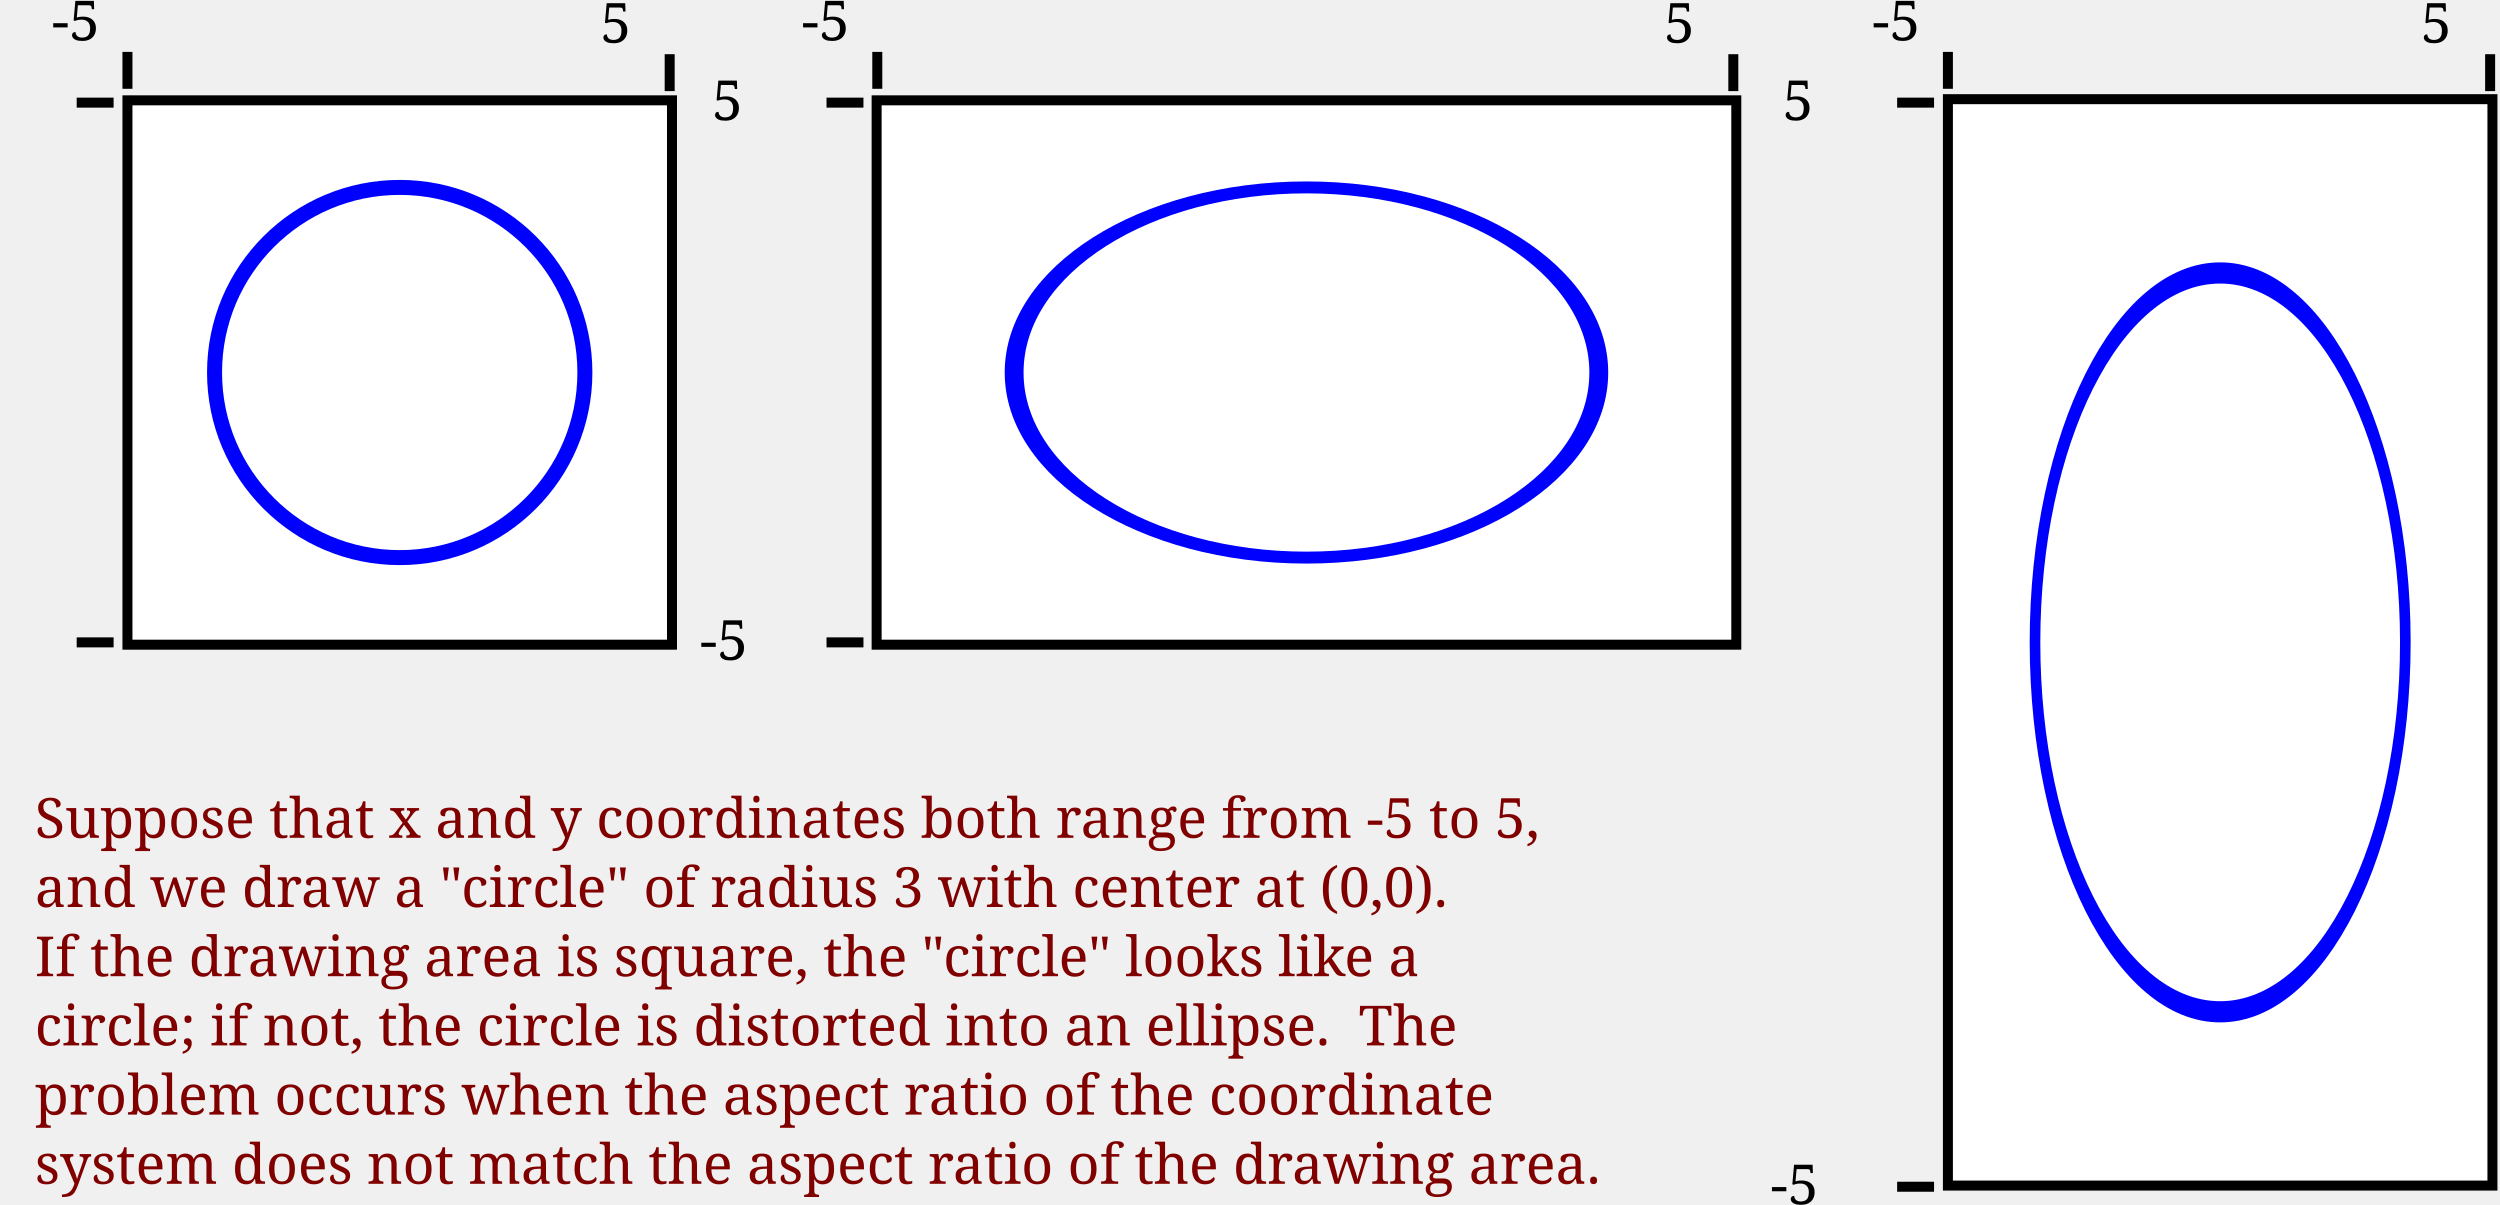
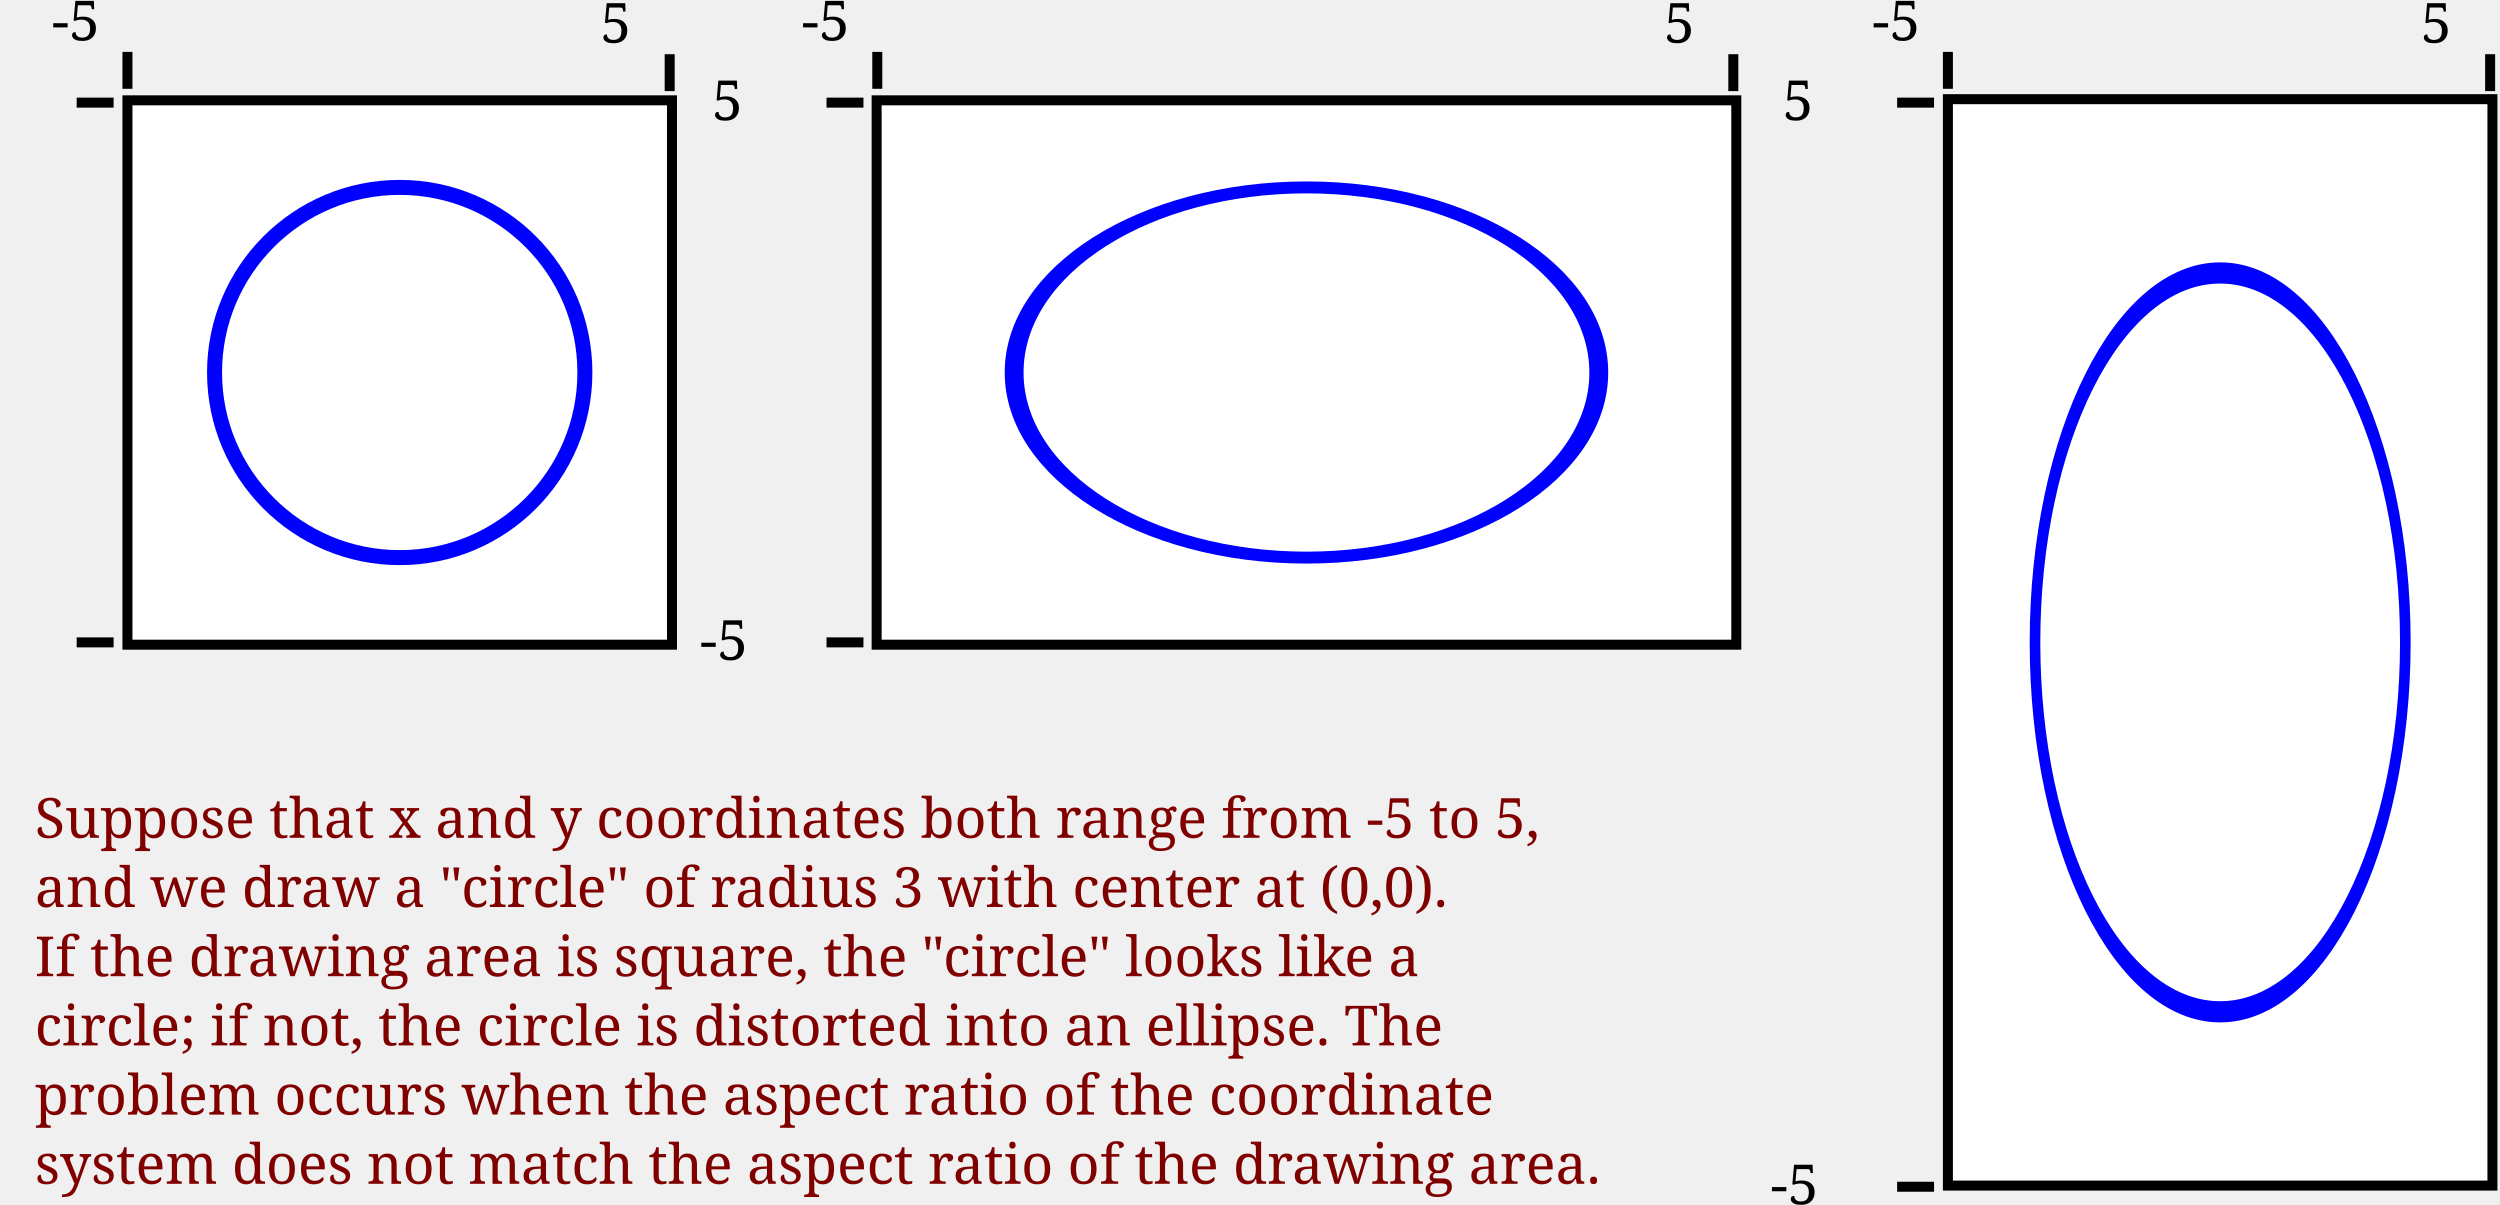
<svg xmlns="http://www.w3.org/2000/svg" width="500" height="241" id="svg2" version="1.1">
  <defs id="defs4" />
  <g id="layer1" transform="translate(-1.881835,-1.965701)">
    <g id="g4103" transform="matrix(0.9229408,0,0,0.9226398,-53.38555,-108.5284)">
      <rect y="141.507" x="87.5" height="118" width="118" id="rect2985" style="color:#000000;fill:#ffffff;stroke:#000000;stroke-width:2.167;stroke-linecap:butt;stroke-linejoin:miter;stroke-miterlimit:4;stroke-opacity:1;stroke-dasharray:none;stroke-dashoffset:0;marker:none;visibility:visible;display:inline;overflow:visible;enable-background:accumulate" />
      <text id="text2987" y="128.507" x="87.25" style="font-size:12px;font-style:normal;font-variant:normal;font-weight:normal;font-stretch:normal;text-align:center;line-height:125%;letter-spacing:0px;word-spacing:0px;text-anchor:middle;fill:#000000;fill-opacity:1;stroke:none;font-family:Serif;-inkscape-font-specification:Serif" xml:space="preserve">
        <tspan y="128.507" x="87.25" id="tspan2989">-5</tspan>
      </text>
      <text id="text2991" y="129.007" x="204.25" style="font-size:12px;font-style:normal;font-variant:normal;font-weight:normal;font-stretch:normal;text-align:center;line-height:125%;letter-spacing:0px;word-spacing:0px;text-anchor:middle;fill:#000000;fill-opacity:1;stroke:none;font-family:Serif;-inkscape-font-specification:Serif" xml:space="preserve">
        <tspan y="129.007" x="204.25" id="tspan2993">5</tspan>
      </text>
      <text id="text2987-3" y="262.796" x="65.202" style="font-size:12px;font-style:normal;font-variant:normal;font-weight:normal;font-stretch:normal;text-align:center;line-height:125%;letter-spacing:0px;word-spacing:0px;text-anchor:middle;fill:#000000;fill-opacity:1;stroke:none;font-family:Serif;-inkscape-font-specification:Serif" xml:space="preserve">
        <tspan y="262.796" x="65.202" id="tspan2989-0">-5</tspan>
      </text>
      <text id="text2991-2" y="145.796" x="65.956" style="font-size:12px;font-style:normal;font-variant:normal;font-weight:normal;font-stretch:normal;text-align:center;line-height:125%;letter-spacing:0px;word-spacing:0px;text-anchor:middle;fill:#000000;fill-opacity:1;stroke:none;font-family:Serif;-inkscape-font-specification:Serif" xml:space="preserve">
        <tspan y="145.796" x="65.956" id="tspan2993-1">5</tspan>
      </text>
      <path id="path3037" d="m 76.5,142.007 8,0" style="fill:none;stroke:#000000;stroke-width:2.167;stroke-linecap:butt;stroke-linejoin:miter;stroke-miterlimit:4;stroke-opacity:1;stroke-dasharray:none" />
      <path id="path3037-2" d="m 76.5,259.007 8,0" style="fill:none;stroke:#000000;stroke-width:2.167;stroke-linecap:butt;stroke-linejoin:miter;stroke-miterlimit:4;stroke-opacity:1;stroke-dasharray:none" />
      <path id="path3037-4" d="m 87.5,131.007 0,8" style="fill:none;stroke:#000000;stroke-width:2.167;stroke-linecap:butt;stroke-linejoin:miter;stroke-miterlimit:4;stroke-opacity:1;stroke-dasharray:none" />
      <path id="path3037-4-0" d="m 205,131.507 0,8" style="fill:none;stroke:#000000;stroke-width:2.167;stroke-linecap:butt;stroke-linejoin:miter;stroke-miterlimit:4;stroke-opacity:1;stroke-dasharray:none" />
      <path transform="matrix(1.142349,0,0,1.142349,-39.27447,-57.07829)" d="m 197.75,225.487 c 0,19.399 -15.726,35.125 -35.125,35.125 -19.399,0 -35.125,-15.726 -35.125,-35.125 0,-19.399 15.726,-35.125 35.125,-35.125 19.399,0 35.125,15.726 35.125,35.125 z" id="path3861" style="color:#000000;fill:none;stroke:#0000ff;stroke-width:2.846;stroke-linecap:butt;stroke-linejoin:miter;stroke-miterlimit:4;stroke-opacity:1;stroke-dasharray:none;stroke-dashoffset:0;marker:none;visibility:visible;display:inline;overflow:visible;enable-background:accumulate" />
      <rect y="141.507" x="249.845" height="118" width="186.289" id="rect2985-1" style="color:#000000;fill:#ffffff;stroke:#000000;stroke-width:2.167;stroke-linecap:butt;stroke-linejoin:miter;stroke-miterlimit:4;stroke-opacity:1;stroke-dasharray:none;stroke-dashoffset:0;marker:none;visibility:visible;display:inline;overflow:visible;enable-background:accumulate" />
      <text id="text2987-34" y="128.507" x="249.74" style="font-size:12px;font-style:normal;font-variant:normal;font-weight:normal;font-stretch:normal;text-align:center;line-height:125%;letter-spacing:0px;word-spacing:0px;text-anchor:middle;fill:#000000;fill-opacity:1;stroke:none;font-family:Serif;-inkscape-font-specification:Serif" xml:space="preserve">
        <tspan y="128.507" x="249.74" id="tspan2989-7">-5</tspan>
      </text>
      <text id="text2991-3" y="129.007" x="434.74" style="font-size:12px;font-style:normal;font-variant:normal;font-weight:normal;font-stretch:normal;text-align:center;line-height:125%;letter-spacing:0px;word-spacing:0px;text-anchor:middle;fill:#000000;fill-opacity:1;stroke:none;font-family:Serif;-inkscape-font-specification:Serif" xml:space="preserve">
        <tspan y="129.007" x="434.74" id="tspan2993-6">5</tspan>
      </text>
      <text id="text2987-3-9" y="262.796" x="227.692" style="font-size:12px;font-style:normal;font-variant:normal;font-weight:normal;font-stretch:normal;text-align:center;line-height:125%;letter-spacing:0px;word-spacing:0px;text-anchor:middle;fill:#000000;fill-opacity:1;stroke:none;font-family:Serif;-inkscape-font-specification:Serif" xml:space="preserve">
        <tspan y="262.796" x="227.692" id="tspan2989-0-4">-5</tspan>
      </text>
      <text id="text2991-2-8" y="145.796" x="228.446" style="font-size:12px;font-style:normal;font-variant:normal;font-weight:normal;font-stretch:normal;text-align:center;line-height:125%;letter-spacing:0px;word-spacing:0px;text-anchor:middle;fill:#000000;fill-opacity:1;stroke:none;font-family:Serif;-inkscape-font-specification:Serif" xml:space="preserve">
        <tspan y="145.796" x="228.446" id="tspan2993-1-5">5</tspan>
      </text>
      <path id="path3037-9" d="m 238.99,142.007 8,0" style="fill:none;stroke:#000000;stroke-width:2.167;stroke-linecap:butt;stroke-linejoin:miter;stroke-miterlimit:4;stroke-opacity:1;stroke-dasharray:none" />
      <path id="path3037-2-1" d="m 238.99,259.007 8,0" style="fill:none;stroke:#000000;stroke-width:2.167;stroke-linecap:butt;stroke-linejoin:miter;stroke-miterlimit:4;stroke-opacity:1;stroke-dasharray:none" />
      <path id="path3037-4-4" d="m 249.99,131.007 0,8" style="fill:none;stroke:#000000;stroke-width:2.167;stroke-linecap:butt;stroke-linejoin:miter;stroke-miterlimit:4;stroke-opacity:1;stroke-dasharray:none" />
      <path id="path3037-4-0-1" d="m 435.49,131.507 0,8" style="fill:none;stroke:#000000;stroke-width:2.167;stroke-linecap:butt;stroke-linejoin:miter;stroke-miterlimit:4;stroke-opacity:1;stroke-dasharray:none" />
      <path transform="matrix(1.803453,0,0,1.142349,49.70325,-57.07829)" d="m 197.75,225.487 c 0,19.399 -15.726,35.125 -35.125,35.125 -19.399,0 -35.125,-15.726 -35.125,-35.125 0,-19.399 15.726,-35.125 35.125,-35.125 19.399,0 35.125,15.726 35.125,35.125 z" id="path3861-5" style="color:#000000;fill:none;stroke:#0000ff;stroke-width:2.265;stroke-linecap:butt;stroke-linejoin:miter;stroke-miterlimit:4;stroke-opacity:1;stroke-dasharray:none;stroke-dashoffset:0;marker:none;visibility:visible;display:inline;overflow:visible;enable-background:accumulate" />
      <rect y="141.258" x="481.99" height="235.498" width="118" id="rect2985-6" style="color:#000000;fill:#ffffff;stroke:#000000;stroke-width:2.167;stroke-linecap:butt;stroke-linejoin:miter;stroke-miterlimit:4;stroke-opacity:1;stroke-dasharray:none;stroke-dashoffset:0;marker:none;visibility:visible;display:inline;overflow:visible;enable-background:accumulate" />
      <text id="text2987-6" y="128.507" x="481.74" style="font-size:12px;font-style:normal;font-variant:normal;font-weight:normal;font-stretch:normal;text-align:center;line-height:125%;letter-spacing:0px;word-spacing:0px;text-anchor:middle;fill:#000000;fill-opacity:1;stroke:none;font-family:Serif;-inkscape-font-specification:Serif" xml:space="preserve">
        <tspan y="128.507" x="481.74" id="tspan2989-5">-5</tspan>
      </text>
      <text id="text2991-1" y="129.007" x="598.74" style="font-size:12px;font-style:normal;font-variant:normal;font-weight:normal;font-stretch:normal;text-align:center;line-height:125%;letter-spacing:0px;word-spacing:0px;text-anchor:middle;fill:#000000;fill-opacity:1;stroke:none;font-family:Serif;-inkscape-font-specification:Serif" xml:space="preserve">
        <tspan y="129.007" x="598.74" id="tspan2993-4">5</tspan>
      </text>
      <text id="text2987-3-0" y="380.796" x="459.692" style="font-size:12px;font-style:normal;font-variant:normal;font-weight:normal;font-stretch:normal;text-align:center;line-height:125%;letter-spacing:0px;word-spacing:0px;text-anchor:middle;fill:#000000;fill-opacity:1;stroke:none;font-family:Serif;-inkscape-font-specification:Serif" xml:space="preserve">
        <tspan y="380.796" x="459.692" id="tspan2989-0-3">-5</tspan>
      </text>
      <text id="text2991-2-82" y="145.796" x="460.446" style="font-size:12px;font-style:normal;font-variant:normal;font-weight:normal;font-stretch:normal;text-align:center;line-height:125%;letter-spacing:0px;word-spacing:0px;text-anchor:middle;fill:#000000;fill-opacity:1;stroke:none;font-family:Serif;-inkscape-font-specification:Serif" xml:space="preserve">
        <tspan y="145.796" x="460.446" id="tspan2993-1-53">5</tspan>
      </text>
      <path id="path3037-45" d="m 470.99,142.007 8,0" style="fill:none;stroke:#000000;stroke-width:2.167;stroke-linecap:butt;stroke-linejoin:miter;stroke-miterlimit:4;stroke-opacity:1;stroke-dasharray:none" />
      <path id="path3037-2-6" d="m 470.99,377.007 8,0" style="fill:none;stroke:#000000;stroke-width:2.167;stroke-linecap:butt;stroke-linejoin:miter;stroke-miterlimit:4;stroke-opacity:1;stroke-dasharray:none" />
      <path id="path3037-4-9" d="m 481.99,131.007 0,8" style="fill:none;stroke:#000000;stroke-width:2.167;stroke-linecap:butt;stroke-linejoin:miter;stroke-miterlimit:4;stroke-opacity:1;stroke-dasharray:none" />
      <path id="path3037-4-0-9" d="m 599.49,131.507 0,8" style="fill:none;stroke:#000000;stroke-width:2.167;stroke-linecap:butt;stroke-linejoin:miter;stroke-miterlimit:4;stroke-opacity:1;stroke-dasharray:none" />
      <path transform="matrix(1.142349,0,0,2.279837,355.2153,-255.0672)" d="m 197.75,225.487 c 0,19.399 -15.726,35.125 -35.125,35.125 -19.399,0 -35.125,-15.726 -35.125,-35.125 0,-19.399 15.726,-35.125 35.125,-35.125 19.399,0 35.125,15.726 35.125,35.125 z" id="path3861-1" style="color:#000000;fill:none;stroke:#0000ff;stroke-width:2.014;stroke-linecap:butt;stroke-linejoin:miter;stroke-miterlimit:4;stroke-opacity:1;stroke-dasharray:none;stroke-dashoffset:0;marker:none;visibility:visible;display:inline;overflow:visible;enable-background:accumulate" />
      <text id="text4043" y="301.362" x="67.445" style="font-size:12px;font-style:normal;font-variant:normal;font-weight:normal;font-stretch:normal;text-align:start;line-height:125%;letter-spacing:0px;word-spacing:0px;text-anchor:start;fill:#800000;fill-opacity:1;stroke:none;font-family:Serif;-inkscape-font-specification:Serif" xml:space="preserve">
        <tspan y="301.362" x="67.445" id="tspan4045">Suppose that x and y coordinates both range from -5 to 5,</tspan>
        <tspan id="tspan4047" y="316.362" x="67.445">and we draw a "circle" of radius 3 with center at (0,0).</tspan>
        <tspan id="tspan4051" y="331.362" x="67.445">If the drawing area is square, the "circle" looks like a</tspan>
-         <tspan id="tspan4055" y="346.362" x="67.445">circle; if not, the circle is distorted into an ellipse.  The</tspan>
+         <tspan id="tspan4055" y="346.362" x="67.445">circle; if not, the circle is distorted into an ellipse. The</tspan>
        <tspan id="tspan4057" y="361.362" x="67.445">problem occurs when the aspect ratio of the coordinate</tspan>
        <tspan id="tspan4059" y="376.362" x="67.445">system does not match the aspect ratio of the drawing area.</tspan>
      </text>
    </g>
  </g>
</svg>
